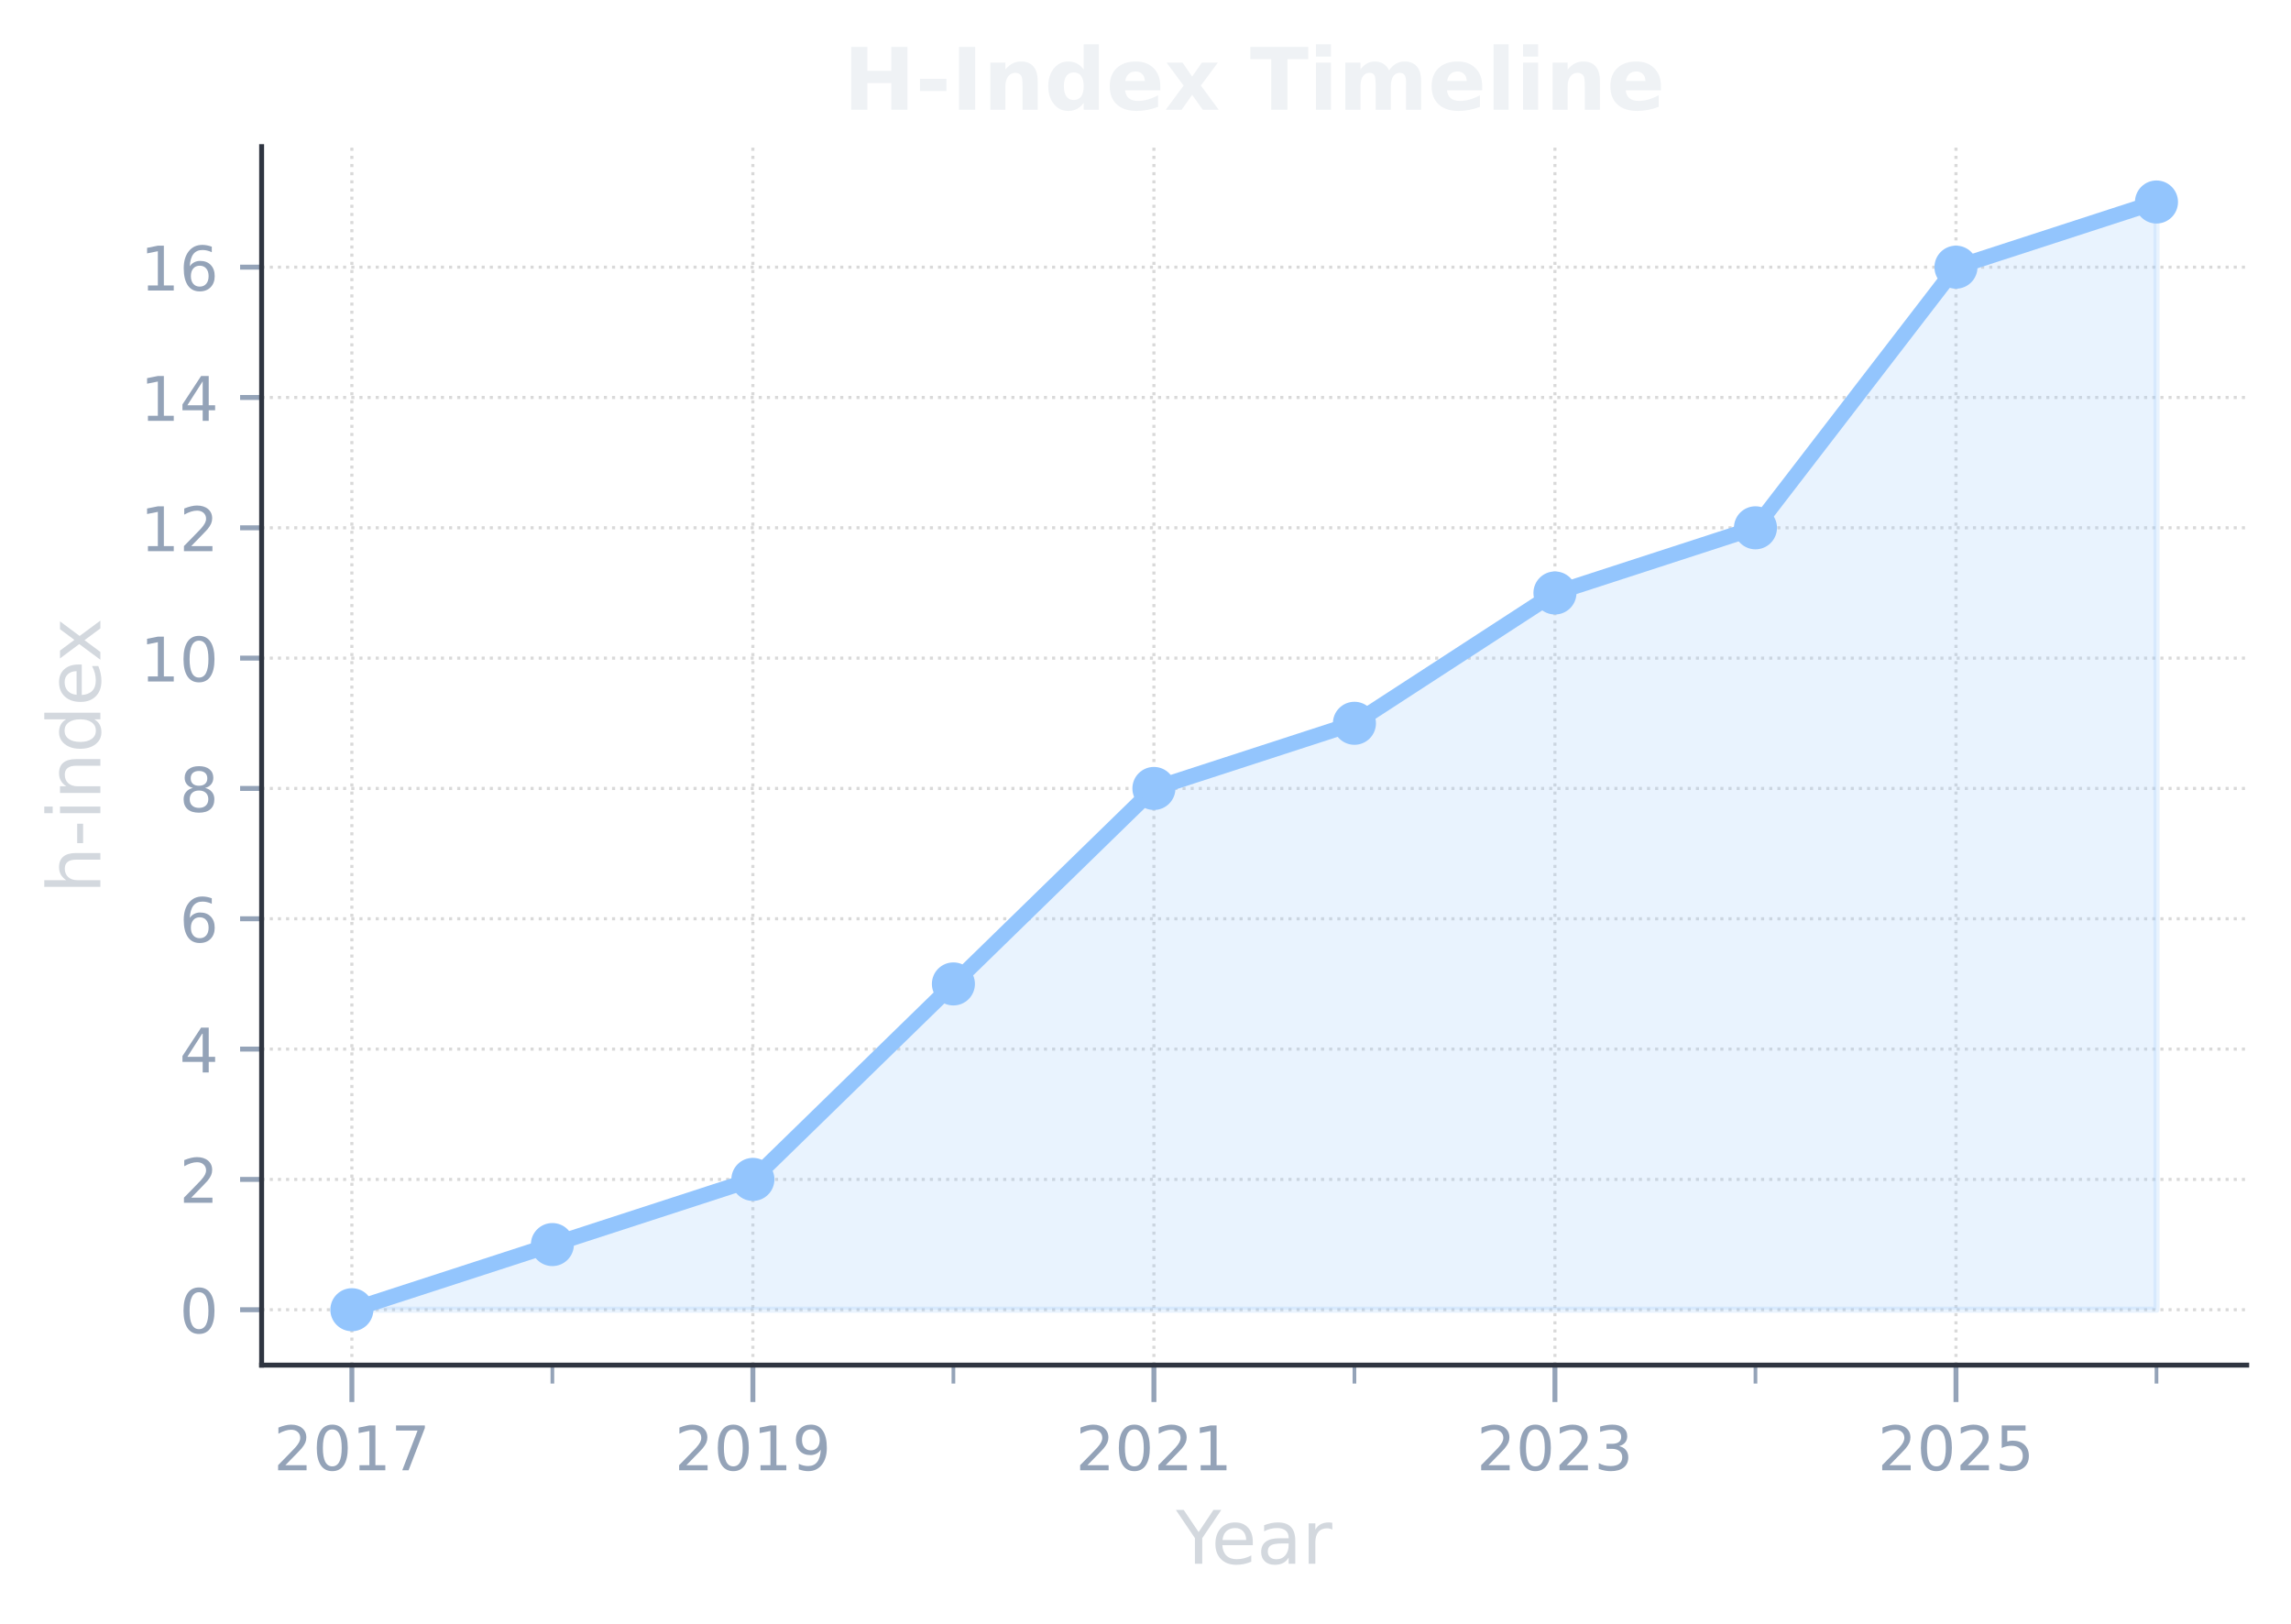
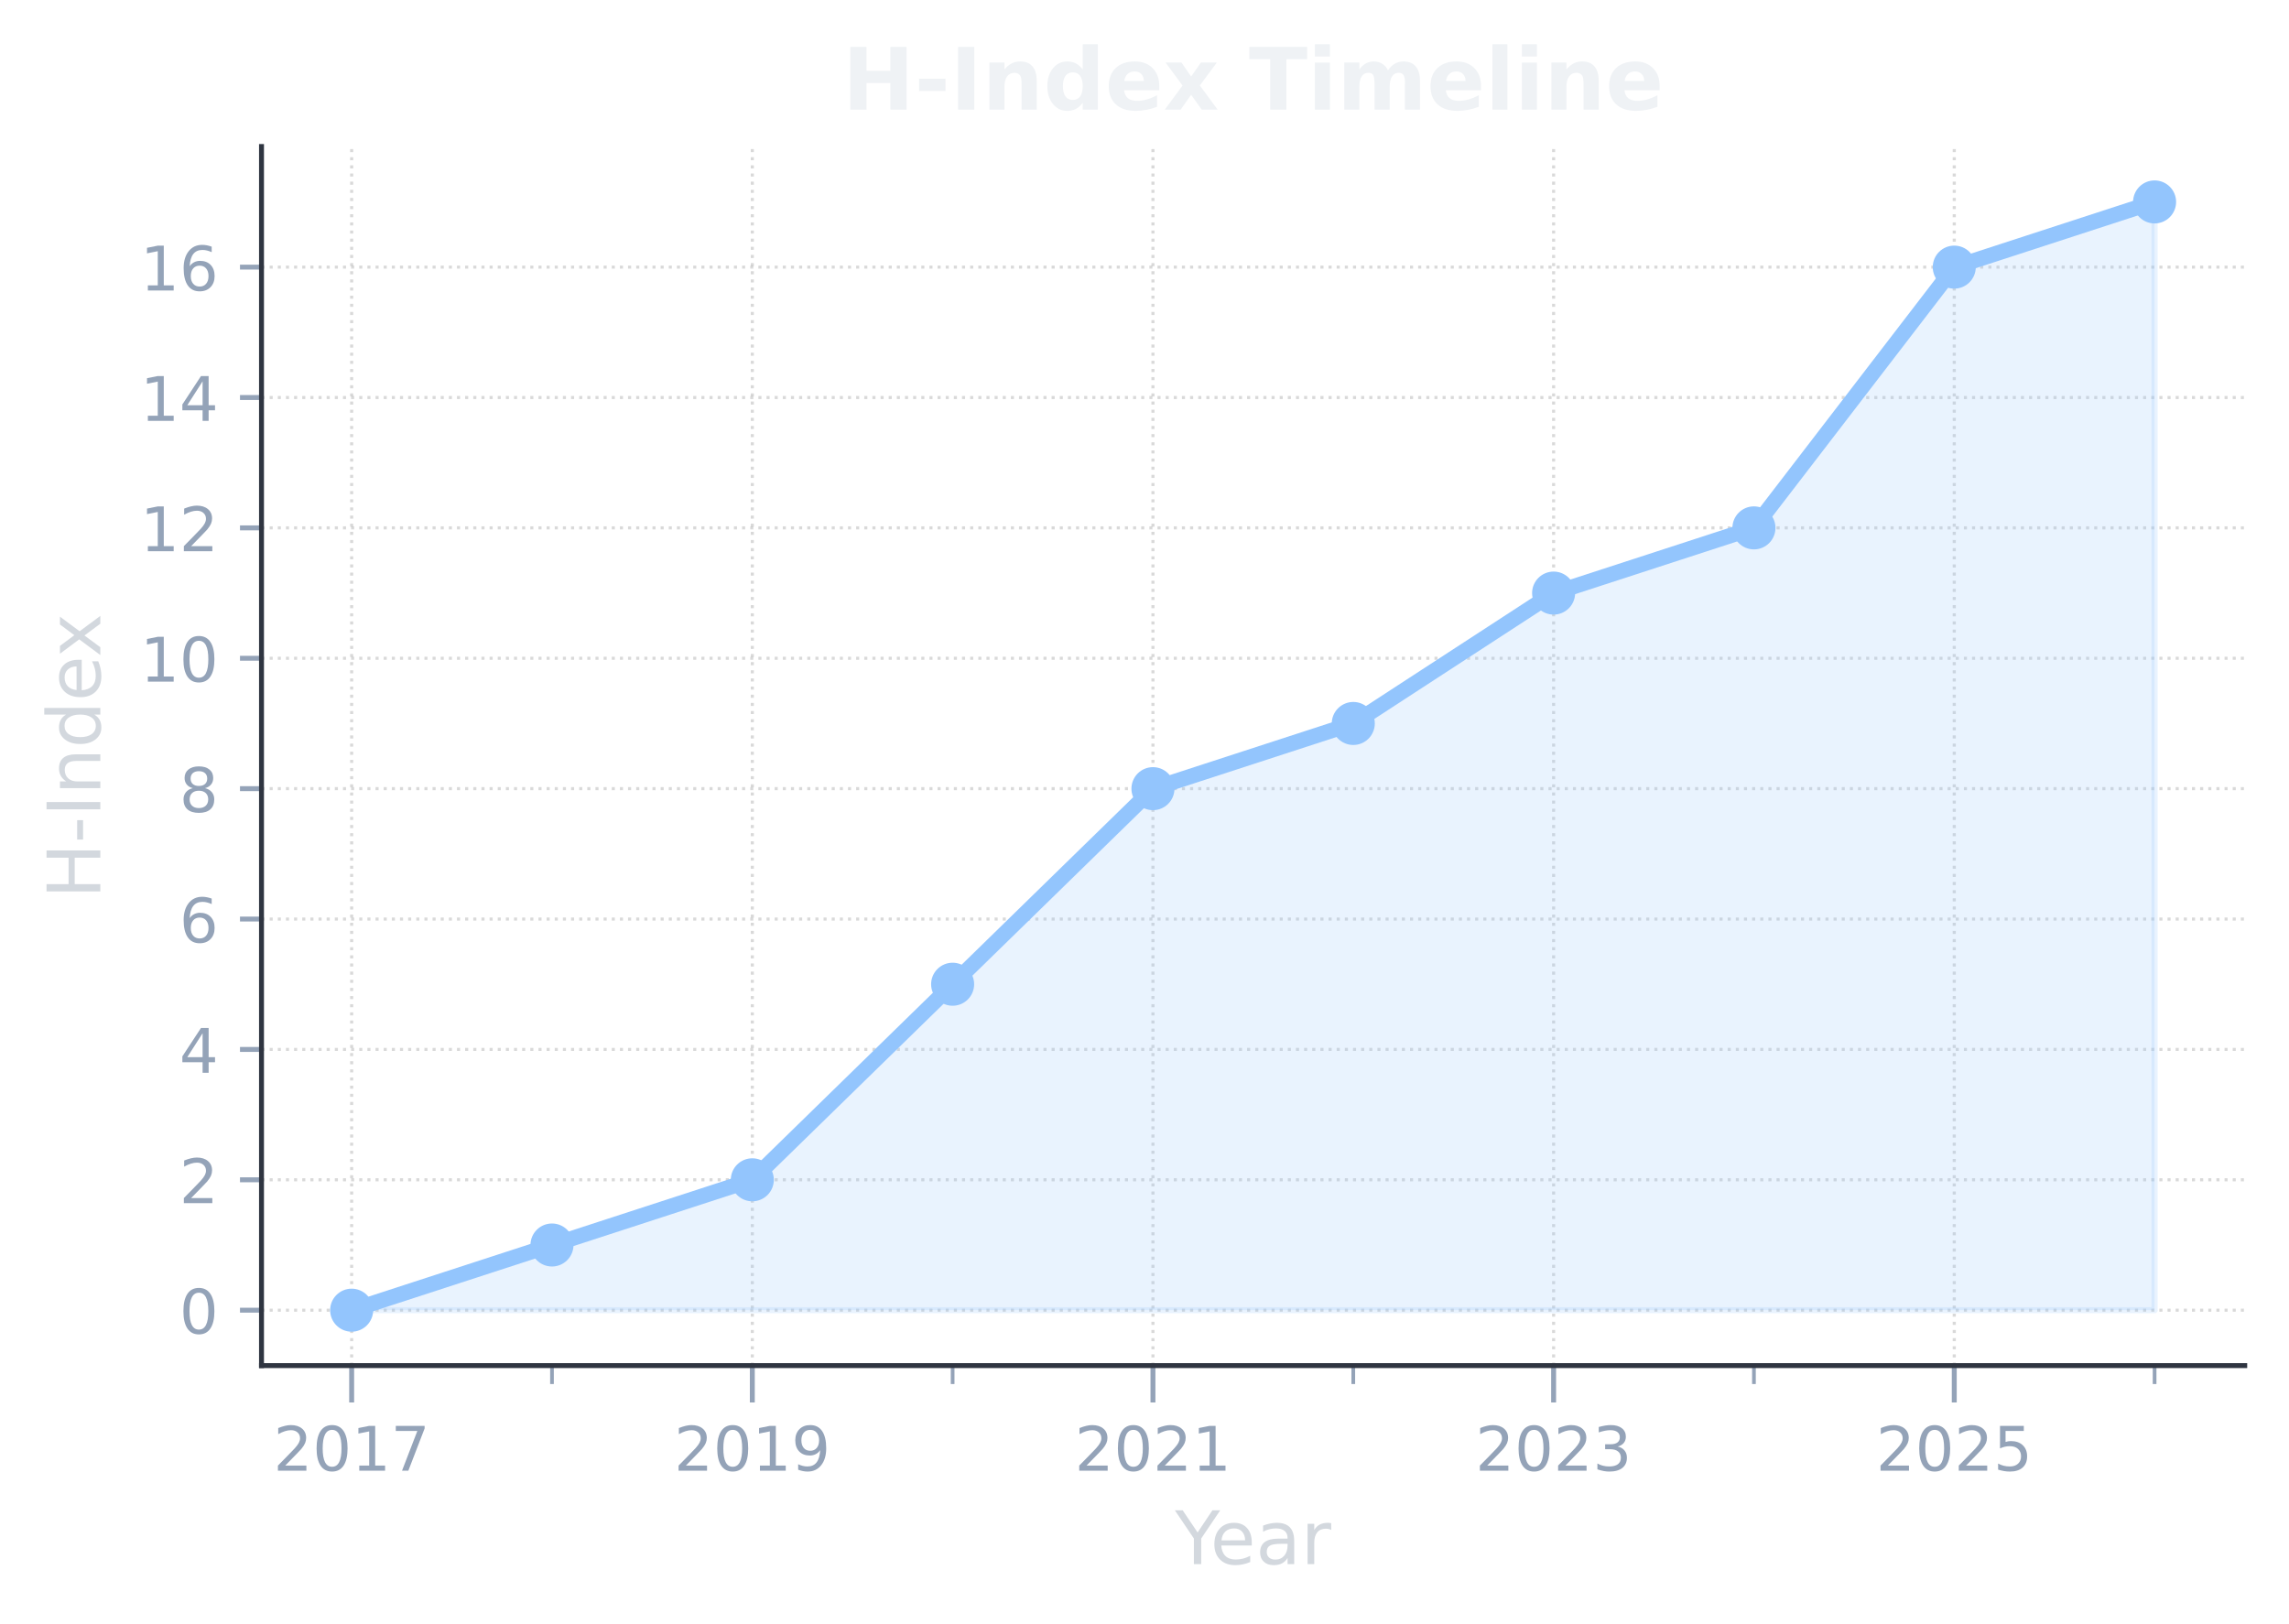
- <svg xmlns="http://www.w3.org/2000/svg" xmlns:xlink="http://www.w3.org/1999/xlink" width="372.499pt" height="263.93pt" viewBox="0 0 372.499 263.93" version="1.1">
+ <svg xmlns="http://www.w3.org/2000/svg" xmlns:xlink="http://www.w3.org/1999/xlink" width="372.349pt" height="264.17pt" viewBox="0 0 372.349 264.17" version="1.1">
  <defs>
    <style type="text/css">*{stroke-linejoin: round; stroke-linecap: butt}</style>
  </defs>
  <g id="figure_1">
    <g id="patch_1">
-       <path d="M -0 263.93  L 372.499 263.93  L 372.499 0  L -0 0  L -0 263.93  z " style="fill: none" />
+       <path d="M 0 264.17  L 372.349 264.17  L 372.349 0  L 0 0  L 0 264.17  z " style="fill: none" />
    </g>
    <g id="axes_1">
      <g id="patch_2">
-         <path d="M 42.539 221.938  L 365.299 221.938  L 365.299 23.838  L 42.539 23.838  L 42.539 221.938  z " style="fill: none" />
+         <path d="M 42.539 222.178  L 365.149 222.178  L 365.149 23.838  L 42.539 23.838  L 42.539 222.178  z " style="fill: none" />
      </g>
      <g id="matplotlib.axis_1">
        <g id="xtick_1">
          <g id="line2d_1">
-             <path d="M 57.21 221.938  L 57.21 23.838  " clip-path="url(#pebf65c167d)" style="fill: none; stroke-dasharray: 0.5,0.825; stroke-dashoffset: 0; stroke: #808080; stroke-opacity: 0.3; stroke-width: 0.5" />
+             <path d="M 57.203 222.178  L 57.203 23.838  " clip-path="url(#pa592e5a7d3)" style="fill: none; stroke-dasharray: 0.5,0.825; stroke-dashoffset: 0; stroke: #808080; stroke-opacity: 0.3; stroke-width: 0.5" />
          </g>
          <g id="line2d_2">
            <defs>
-               <path id="m3de75ca376" d="M 0 0  L 0 6  " style="stroke: #94a3b8; stroke-width: 0.8" />
+               <path id="me0bb4a6db7" d="M 0 0  L 0 6  " style="stroke: #94a3b8; stroke-width: 0.8" />
            </defs>
            <g>
-               <use xlink:href="#m3de75ca376" x="57.21" y="221.938" style="fill: #94a3b8; stroke: #94a3b8; stroke-width: 0.8" />
+               <use xlink:href="#me0bb4a6db7" x="57.203" y="222.178" style="fill: #94a3b8; stroke: #94a3b8; stroke-width: 0.8" />
            </g>
          </g>
          <g id="text_1">
-             <g style="fill: #94a3b8" transform="translate(44.48466 239.0362) scale(0.1 -0.1)">
+             <g style="fill: #94a3b8" transform="translate(44.47784 239.2763) scale(0.1 -0.1)">
              <defs>
                <path id="DejaVuSans-32" d="M 1228 531  L 3431 531  L 3431 0  L 469 0  L 469 531  Q 828 903 1448 1529  Q 2069 2156 2228 2338  Q 2531 2678 2651 2914  Q 2772 3150 2772 3378  Q 2772 3750 2511 3984  Q 2250 4219 1831 4219  Q 1534 4219 1204 4116  Q 875 4013 500 3803  L 500 4441  Q 881 4594 1212 4672  Q 1544 4750 1819 4750  Q 2544 4750 2975 4387  Q 3406 4025 3406 3419  Q 3406 3131 3298 2873  Q 3191 2616 2906 2266  Q 2828 2175 2409 1742  Q 1991 1309 1228 531  z " transform="scale(0.015625)" />
                <path id="DejaVuSans-30" d="M 2034 4250  Q 1547 4250 1301 3770  Q 1056 3291 1056 2328  Q 1056 1369 1301 889  Q 1547 409 2034 409  Q 2525 409 2770 889  Q 3016 1369 3016 2328  Q 3016 3291 2770 3770  Q 2525 4250 2034 4250  z M 2034 4750  Q 2819 4750 3233 4129  Q 3647 3509 3647 2328  Q 3647 1150 3233 529  Q 2819 -91 2034 -91  Q 1250 -91 836 529  Q 422 1150 422 2328  Q 422 3509 836 4129  Q 1250 4750 2034 4750  z " transform="scale(0.015625)" />
                <path id="DejaVuSans-31" d="M 794 531  L 1825 531  L 1825 4091  L 703 3866  L 703 4441  L 1819 4666  L 2450 4666  L 2450 531  L 3481 531  L 3481 0  L 794 0  L 794 531  z " transform="scale(0.015625)" />
                <path id="DejaVuSans-37" d="M 525 4666  L 3525 4666  L 3525 4397  L 1831 0  L 1172 0  L 2766 4134  L 525 4134  L 525 4666  z " transform="scale(0.015625)" />
              </defs>
              <use xlink:href="#DejaVuSans-32" />
              <use xlink:href="#DejaVuSans-30" transform="translate(63.62305 0)" />
              <use xlink:href="#DejaVuSans-31" transform="translate(127.2461 0)" />
              <use xlink:href="#DejaVuSans-37" transform="translate(190.8691 0)" />
            </g>
          </g>
        </g>
        <g id="xtick_2">
          <g id="line2d_3">
-             <path d="M 122.414 221.938  L 122.414 23.838  " clip-path="url(#pebf65c167d)" style="fill: none; stroke-dasharray: 0.5,0.825; stroke-dashoffset: 0; stroke: #808080; stroke-opacity: 0.3; stroke-width: 0.5" />
+             <path d="M 122.377 222.178  L 122.377 23.838  " clip-path="url(#pa592e5a7d3)" style="fill: none; stroke-dasharray: 0.5,0.825; stroke-dashoffset: 0; stroke: #808080; stroke-opacity: 0.3; stroke-width: 0.5" />
          </g>
          <g id="line2d_4">
            <g>
-               <use xlink:href="#m3de75ca376" x="122.414" y="221.938" style="fill: #94a3b8; stroke: #94a3b8; stroke-width: 0.8" />
+               <use xlink:href="#me0bb4a6db7" x="122.377" y="222.178" style="fill: #94a3b8; stroke: #94a3b8; stroke-width: 0.8" />
            </g>
          </g>
          <g id="text_2">
-             <g style="fill: #94a3b8" transform="translate(109.6887 239.0362) scale(0.1 -0.1)">
+             <g style="fill: #94a3b8" transform="translate(109.6516 239.2763) scale(0.1 -0.1)">
              <defs>
                <path id="DejaVuSans-39" d="M 703 97  L 703 672  Q 941 559 1184 500  Q 1428 441 1663 441  Q 2288 441 2617 861  Q 2947 1281 2994 2138  Q 2813 1869 2534 1725  Q 2256 1581 1919 1581  Q 1219 1581 811 2004  Q 403 2428 403 3163  Q 403 3881 828 4315  Q 1253 4750 1959 4750  Q 2769 4750 3195 4129  Q 3622 3509 3622 2328  Q 3622 1225 3098 567  Q 2575 -91 1691 -91  Q 1453 -91 1209 -44  Q 966 3 703 97  z M 1959 2075  Q 2384 2075 2632 2365  Q 2881 2656 2881 3163  Q 2881 3666 2632 3958  Q 2384 4250 1959 4250  Q 1534 4250 1286 3958  Q 1038 3666 1038 3163  Q 1038 2656 1286 2365  Q 1534 2075 1959 2075  z " transform="scale(0.015625)" />
              </defs>
              <use xlink:href="#DejaVuSans-32" />
              <use xlink:href="#DejaVuSans-30" transform="translate(63.62305 0)" />
              <use xlink:href="#DejaVuSans-31" transform="translate(127.2461 0)" />
              <use xlink:href="#DejaVuSans-39" transform="translate(190.8691 0)" />
            </g>
          </g>
        </g>
        <g id="xtick_3">
          <g id="line2d_5">
-             <path d="M 187.618 221.938  L 187.618 23.838  " clip-path="url(#pebf65c167d)" style="fill: none; stroke-dasharray: 0.5,0.825; stroke-dashoffset: 0; stroke: #808080; stroke-opacity: 0.3; stroke-width: 0.5" />
+             <path d="M 187.55 222.178  L 187.55 23.838  " clip-path="url(#pa592e5a7d3)" style="fill: none; stroke-dasharray: 0.5,0.825; stroke-dashoffset: 0; stroke: #808080; stroke-opacity: 0.3; stroke-width: 0.5" />
          </g>
          <g id="line2d_6">
            <g>
-               <use xlink:href="#m3de75ca376" x="187.618" y="221.938" style="fill: #94a3b8; stroke: #94a3b8; stroke-width: 0.8" />
+               <use xlink:href="#me0bb4a6db7" x="187.55" y="222.178" style="fill: #94a3b8; stroke: #94a3b8; stroke-width: 0.8" />
            </g>
          </g>
          <g id="text_3">
-             <g style="fill: #94a3b8" transform="translate(174.8927 239.0362) scale(0.1 -0.1)">
+             <g style="fill: #94a3b8" transform="translate(174.8253 239.2763) scale(0.1 -0.1)">
              <use xlink:href="#DejaVuSans-32" />
              <use xlink:href="#DejaVuSans-30" transform="translate(63.62305 0)" />
              <use xlink:href="#DejaVuSans-32" transform="translate(127.2461 0)" />
              <use xlink:href="#DejaVuSans-31" transform="translate(190.8691 0)" />
            </g>
          </g>
        </g>
        <g id="xtick_4">
          <g id="line2d_7">
-             <path d="M 252.822 221.938  L 252.822 23.838  " clip-path="url(#pebf65c167d)" style="fill: none; stroke-dasharray: 0.5,0.825; stroke-dashoffset: 0; stroke: #808080; stroke-opacity: 0.3; stroke-width: 0.5" />
+             <path d="M 252.724 222.178  L 252.724 23.838  " clip-path="url(#pa592e5a7d3)" style="fill: none; stroke-dasharray: 0.5,0.825; stroke-dashoffset: 0; stroke: #808080; stroke-opacity: 0.3; stroke-width: 0.5" />
          </g>
          <g id="line2d_8">
            <g>
-               <use xlink:href="#m3de75ca376" x="252.822" y="221.938" style="fill: #94a3b8; stroke: #94a3b8; stroke-width: 0.8" />
+               <use xlink:href="#me0bb4a6db7" x="252.724" y="222.178" style="fill: #94a3b8; stroke: #94a3b8; stroke-width: 0.8" />
            </g>
          </g>
          <g id="text_4">
-             <g style="fill: #94a3b8" transform="translate(240.0968 239.0362) scale(0.1 -0.1)">
+             <g style="fill: #94a3b8" transform="translate(239.9991 239.2763) scale(0.1 -0.1)">
              <defs>
                <path id="DejaVuSans-33" d="M 2597 2516  Q 3050 2419 3304 2112  Q 3559 1806 3559 1356  Q 3559 666 3084 287  Q 2609 -91 1734 -91  Q 1441 -91 1130 -33  Q 819 25 488 141  L 488 750  Q 750 597 1062 519  Q 1375 441 1716 441  Q 2309 441 2620 675  Q 2931 909 2931 1356  Q 2931 1769 2642 2001  Q 2353 2234 1838 2234  L 1294 2234  L 1294 2753  L 1863 2753  Q 2328 2753 2575 2939  Q 2822 3125 2822 3475  Q 2822 3834 2567 4026  Q 2313 4219 1838 4219  Q 1578 4219 1281 4162  Q 984 4106 628 3988  L 628 4550  Q 988 4650 1302 4700  Q 1616 4750 1894 4750  Q 2613 4750 3031 4423  Q 3450 4097 3450 3541  Q 3450 3153 3228 2886  Q 3006 2619 2597 2516  z " transform="scale(0.015625)" />
              </defs>
              <use xlink:href="#DejaVuSans-32" />
              <use xlink:href="#DejaVuSans-30" transform="translate(63.62305 0)" />
              <use xlink:href="#DejaVuSans-32" transform="translate(127.2461 0)" />
              <use xlink:href="#DejaVuSans-33" transform="translate(190.8691 0)" />
            </g>
          </g>
        </g>
        <g id="xtick_5">
          <g id="line2d_9">
-             <path d="M 318.026 221.938  L 318.026 23.838  " clip-path="url(#pebf65c167d)" style="fill: none; stroke-dasharray: 0.5,0.825; stroke-dashoffset: 0; stroke: #808080; stroke-opacity: 0.3; stroke-width: 0.5" />
+             <path d="M 317.898 222.178  L 317.898 23.838  " clip-path="url(#pa592e5a7d3)" style="fill: none; stroke-dasharray: 0.5,0.825; stroke-dashoffset: 0; stroke: #808080; stroke-opacity: 0.3; stroke-width: 0.5" />
          </g>
          <g id="line2d_10">
            <g>
-               <use xlink:href="#m3de75ca376" x="318.026" y="221.938" style="fill: #94a3b8; stroke: #94a3b8; stroke-width: 0.8" />
+               <use xlink:href="#me0bb4a6db7" x="317.898" y="222.178" style="fill: #94a3b8; stroke: #94a3b8; stroke-width: 0.8" />
            </g>
          </g>
          <g id="text_5">
-             <g style="fill: #94a3b8" transform="translate(305.3008 239.0362) scale(0.1 -0.1)">
+             <g style="fill: #94a3b8" transform="translate(305.1728 239.2763) scale(0.1 -0.1)">
              <defs>
                <path id="DejaVuSans-35" d="M 691 4666  L 3169 4666  L 3169 4134  L 1269 4134  L 1269 2991  Q 1406 3038 1543 3061  Q 1681 3084 1819 3084  Q 2600 3084 3056 2656  Q 3513 2228 3513 1497  Q 3513 744 3044 326  Q 2575 -91 1722 -91  Q 1428 -91 1123 -41  Q 819 9 494 109  L 494 744  Q 775 591 1075 516  Q 1375 441 1709 441  Q 2250 441 2565 725  Q 2881 1009 2881 1497  Q 2881 1984 2565 2268  Q 2250 2553 1709 2553  Q 1456 2553 1204 2497  Q 953 2441 691 2322  L 691 4666  z " transform="scale(0.015625)" />
              </defs>
              <use xlink:href="#DejaVuSans-32" />
              <use xlink:href="#DejaVuSans-30" transform="translate(63.62305 0)" />
              <use xlink:href="#DejaVuSans-32" transform="translate(127.2461 0)" />
              <use xlink:href="#DejaVuSans-35" transform="translate(190.8691 0)" />
            </g>
          </g>
        </g>
        <g id="xtick_6">
          <g id="line2d_11">
            <defs>
-               <path id="mfd6d011aa4" d="M 0 0  L 0 3  " style="stroke: #94a3b8; stroke-width: 0.6" />
+               <path id="md5f09f6a01" d="M 0 0  L 0 3  " style="stroke: #94a3b8; stroke-width: 0.6" />
            </defs>
            <g>
-               <use xlink:href="#mfd6d011aa4" x="89.812" y="221.938" style="fill: #94a3b8; stroke: #94a3b8; stroke-width: 0.6" />
+               <use xlink:href="#md5f09f6a01" x="89.79" y="222.178" style="fill: #94a3b8; stroke: #94a3b8; stroke-width: 0.6" />
            </g>
          </g>
        </g>
        <g id="xtick_7">
          <g id="line2d_12">
            <g>
-               <use xlink:href="#mfd6d011aa4" x="155.016" y="221.938" style="fill: #94a3b8; stroke: #94a3b8; stroke-width: 0.6" />
+               <use xlink:href="#md5f09f6a01" x="154.963" y="222.178" style="fill: #94a3b8; stroke: #94a3b8; stroke-width: 0.6" />
            </g>
          </g>
        </g>
        <g id="xtick_8">
          <g id="line2d_13">
            <g>
-               <use xlink:href="#mfd6d011aa4" x="220.22" y="221.938" style="fill: #94a3b8; stroke: #94a3b8; stroke-width: 0.6" />
+               <use xlink:href="#md5f09f6a01" x="220.137" y="222.178" style="fill: #94a3b8; stroke: #94a3b8; stroke-width: 0.6" />
            </g>
          </g>
        </g>
        <g id="xtick_9">
          <g id="line2d_14">
            <g>
-               <use xlink:href="#mfd6d011aa4" x="285.424" y="221.938" style="fill: #94a3b8; stroke: #94a3b8; stroke-width: 0.6" />
+               <use xlink:href="#md5f09f6a01" x="285.311" y="222.178" style="fill: #94a3b8; stroke: #94a3b8; stroke-width: 0.6" />
            </g>
          </g>
        </g>
        <g id="xtick_10">
          <g id="line2d_15">
            <g>
-               <use xlink:href="#mfd6d011aa4" x="350.628" y="221.938" style="fill: #94a3b8; stroke: #94a3b8; stroke-width: 0.6" />
+               <use xlink:href="#md5f09f6a01" x="350.485" y="222.178" style="fill: #94a3b8; stroke: #94a3b8; stroke-width: 0.6" />
            </g>
          </g>
        </g>
        <g id="text_6">
-           <g style="fill: #d3d8de" transform="translate(191.2138 254.2341) scale(0.12 -0.12)">
+           <g style="fill: #d3d8de" transform="translate(191.1387 254.4741) scale(0.12 -0.12)">
            <defs>
              <path id="DejaVuSans-59" d="M -13 4666  L 666 4666  L 1959 2747  L 3244 4666  L 3922 4666  L 2272 2222  L 2272 0  L 1638 0  L 1638 2222  L -13 4666  z " transform="scale(0.015625)" />
              <path id="DejaVuSans-65" d="M 3597 1894  L 3597 1613  L 953 1613  Q 991 1019 1311 708  Q 1631 397 2203 397  Q 2534 397 2845 478  Q 3156 559 3463 722  L 3463 178  Q 3153 47 2828 -22  Q 2503 -91 2169 -91  Q 1331 -91 842 396  Q 353 884 353 1716  Q 353 2575 817 3079  Q 1281 3584 2069 3584  Q 2775 3584 3186 3129  Q 3597 2675 3597 1894  z M 3022 2063  Q 3016 2534 2758 2815  Q 2500 3097 2075 3097  Q 1594 3097 1305 2825  Q 1016 2553 972 2059  L 3022 2063  z " transform="scale(0.015625)" />
              <path id="DejaVuSans-61" d="M 2194 1759  Q 1497 1759 1228 1600  Q 959 1441 959 1056  Q 959 750 1161 570  Q 1363 391 1709 391  Q 2188 391 2477 730  Q 2766 1069 2766 1631  L 2766 1759  L 2194 1759  z M 3341 1997  L 3341 0  L 2766 0  L 2766 531  Q 2569 213 2275 61  Q 1981 -91 1556 -91  Q 1019 -91 701 211  Q 384 513 384 1019  Q 384 1609 779 1909  Q 1175 2209 1959 2209  L 2766 2209  L 2766 2266  Q 2766 2663 2505 2880  Q 2244 3097 1772 3097  Q 1472 3097 1187 3025  Q 903 2953 641 2809  L 641 3341  Q 956 3463 1253 3523  Q 1550 3584 1831 3584  Q 2591 3584 2966 3190  Q 3341 2797 3341 1997  z " transform="scale(0.015625)" />
              <path id="DejaVuSans-72" d="M 2631 2963  Q 2534 3019 2420 3045  Q 2306 3072 2169 3072  Q 1681 3072 1420 2755  Q 1159 2438 1159 1844  L 1159 0  L 581 0  L 581 3500  L 1159 3500  L 1159 2956  Q 1341 3275 1631 3429  Q 1922 3584 2338 3584  Q 2397 3584 2469 3576  Q 2541 3569 2628 3553  L 2631 2963  z " transform="scale(0.015625)" />
            </defs>
            <use xlink:href="#DejaVuSans-59" />
            <use xlink:href="#DejaVuSans-65" transform="translate(47.83398 0)" />
            <use xlink:href="#DejaVuSans-61" transform="translate(109.3574 0)" />
            <use xlink:href="#DejaVuSans-72" transform="translate(170.6367 0)" />
          </g>
        </g>
      </g>
      <g id="matplotlib.axis_2">
        <g id="ytick_1">
          <g id="line2d_16">
-             <path d="M 42.539 212.933  L 365.299 212.933  " clip-path="url(#pebf65c167d)" style="fill: none; stroke-dasharray: 0.5,0.825; stroke-dashoffset: 0; stroke: #808080; stroke-opacity: 0.3; stroke-width: 0.5" />
+             <path d="M 42.539 213.162  L 365.149 213.162  " clip-path="url(#pa592e5a7d3)" style="fill: none; stroke-dasharray: 0.5,0.825; stroke-dashoffset: 0; stroke: #808080; stroke-opacity: 0.3; stroke-width: 0.5" />
          </g>
          <g id="line2d_17">
            <defs>
-               <path id="m80f5109768" d="M 0 0  L -3.5 0  " style="stroke: #94a3b8; stroke-width: 0.8" />
+               <path id="mfa8ea375fe" d="M 0 0  L -3.5 0  " style="stroke: #94a3b8; stroke-width: 0.8" />
            </defs>
            <g>
-               <use xlink:href="#m80f5109768" x="42.539" y="212.933" style="fill: #94a3b8; stroke: #94a3b8; stroke-width: 0.8" />
+               <use xlink:href="#mfa8ea375fe" x="42.539" y="213.162" style="fill: #94a3b8; stroke: #94a3b8; stroke-width: 0.8" />
            </g>
          </g>
          <g id="text_7">
-             <g style="fill: #94a3b8" transform="translate(29.17625 216.7325) scale(0.1 -0.1)">
+             <g style="fill: #94a3b8" transform="translate(29.17625 216.9616) scale(0.1 -0.1)">
              <use xlink:href="#DejaVuSans-30" />
            </g>
          </g>
        </g>
        <g id="ytick_2">
          <g id="line2d_18">
-             <path d="M 42.539 191.746  L 365.299 191.746  " clip-path="url(#pebf65c167d)" style="fill: none; stroke-dasharray: 0.5,0.825; stroke-dashoffset: 0; stroke: #808080; stroke-opacity: 0.3; stroke-width: 0.5" />
+             <path d="M 42.539 191.95  L 365.149 191.95  " clip-path="url(#pa592e5a7d3)" style="fill: none; stroke-dasharray: 0.5,0.825; stroke-dashoffset: 0; stroke: #808080; stroke-opacity: 0.3; stroke-width: 0.5" />
          </g>
          <g id="line2d_19">
            <g>
-               <use xlink:href="#m80f5109768" x="42.539" y="191.746" style="fill: #94a3b8; stroke: #94a3b8; stroke-width: 0.8" />
+               <use xlink:href="#mfa8ea375fe" x="42.539" y="191.95" style="fill: #94a3b8; stroke: #94a3b8; stroke-width: 0.8" />
            </g>
          </g>
          <g id="text_8">
-             <g style="fill: #94a3b8" transform="translate(29.17625 195.5453) scale(0.1 -0.1)">
+             <g style="fill: #94a3b8" transform="translate(29.17625 195.7487) scale(0.1 -0.1)">
              <use xlink:href="#DejaVuSans-32" />
            </g>
          </g>
        </g>
        <g id="ytick_3">
          <g id="line2d_20">
-             <path d="M 42.539 170.559  L 365.299 170.559  " clip-path="url(#pebf65c167d)" style="fill: none; stroke-dasharray: 0.5,0.825; stroke-dashoffset: 0; stroke: #808080; stroke-opacity: 0.3; stroke-width: 0.5" />
+             <path d="M 42.539 170.737  L 365.149 170.737  " clip-path="url(#pa592e5a7d3)" style="fill: none; stroke-dasharray: 0.5,0.825; stroke-dashoffset: 0; stroke: #808080; stroke-opacity: 0.3; stroke-width: 0.5" />
          </g>
          <g id="line2d_21">
            <g>
-               <use xlink:href="#m80f5109768" x="42.539" y="170.559" style="fill: #94a3b8; stroke: #94a3b8; stroke-width: 0.8" />
+               <use xlink:href="#mfa8ea375fe" x="42.539" y="170.737" style="fill: #94a3b8; stroke: #94a3b8; stroke-width: 0.8" />
            </g>
          </g>
          <g id="text_9">
-             <g style="fill: #94a3b8" transform="translate(29.17625 174.3582) scale(0.1 -0.1)">
+             <g style="fill: #94a3b8" transform="translate(29.17625 174.5359) scale(0.1 -0.1)">
              <defs>
                <path id="DejaVuSans-34" d="M 2419 4116  L 825 1625  L 2419 1625  L 2419 4116  z M 2253 4666  L 3047 4666  L 3047 1625  L 3713 1625  L 3713 1100  L 3047 1100  L 3047 0  L 2419 0  L 2419 1100  L 313 1100  L 313 1709  L 2253 4666  z " transform="scale(0.015625)" />
              </defs>
              <use xlink:href="#DejaVuSans-34" />
            </g>
          </g>
        </g>
        <g id="ytick_4">
          <g id="line2d_22">
-             <path d="M 42.539 149.372  L 365.299 149.372  " clip-path="url(#pebf65c167d)" style="fill: none; stroke-dasharray: 0.5,0.825; stroke-dashoffset: 0; stroke: #808080; stroke-opacity: 0.3; stroke-width: 0.5" />
+             <path d="M 42.539 149.524  L 365.149 149.524  " clip-path="url(#pa592e5a7d3)" style="fill: none; stroke-dasharray: 0.5,0.825; stroke-dashoffset: 0; stroke: #808080; stroke-opacity: 0.3; stroke-width: 0.5" />
          </g>
          <g id="line2d_23">
            <g>
-               <use xlink:href="#m80f5109768" x="42.539" y="149.372" style="fill: #94a3b8; stroke: #94a3b8; stroke-width: 0.8" />
+               <use xlink:href="#mfa8ea375fe" x="42.539" y="149.524" style="fill: #94a3b8; stroke: #94a3b8; stroke-width: 0.8" />
            </g>
          </g>
          <g id="text_10">
-             <g style="fill: #94a3b8" transform="translate(29.17625 153.171) scale(0.1 -0.1)">
+             <g style="fill: #94a3b8" transform="translate(29.17625 153.3231) scale(0.1 -0.1)">
              <defs>
                <path id="DejaVuSans-36" d="M 2113 2584  Q 1688 2584 1439 2293  Q 1191 2003 1191 1497  Q 1191 994 1439 701  Q 1688 409 2113 409  Q 2538 409 2786 701  Q 3034 994 3034 1497  Q 3034 2003 2786 2293  Q 2538 2584 2113 2584  z M 3366 4563  L 3366 3988  Q 3128 4100 2886 4159  Q 2644 4219 2406 4219  Q 1781 4219 1451 3797  Q 1122 3375 1075 2522  Q 1259 2794 1537 2939  Q 1816 3084 2150 3084  Q 2853 3084 3261 2657  Q 3669 2231 3669 1497  Q 3669 778 3244 343  Q 2819 -91 2113 -91  Q 1303 -91 875 529  Q 447 1150 447 2328  Q 447 3434 972 4092  Q 1497 4750 2381 4750  Q 2619 4750 2861 4703  Q 3103 4656 3366 4563  z " transform="scale(0.015625)" />
              </defs>
              <use xlink:href="#DejaVuSans-36" />
            </g>
          </g>
        </g>
        <g id="ytick_5">
          <g id="line2d_24">
-             <path d="M 42.539 128.185  L 365.299 128.185  " clip-path="url(#pebf65c167d)" style="fill: none; stroke-dasharray: 0.5,0.825; stroke-dashoffset: 0; stroke: #808080; stroke-opacity: 0.3; stroke-width: 0.5" />
+             <path d="M 42.539 128.311  L 365.149 128.311  " clip-path="url(#pa592e5a7d3)" style="fill: none; stroke-dasharray: 0.5,0.825; stroke-dashoffset: 0; stroke: #808080; stroke-opacity: 0.3; stroke-width: 0.5" />
          </g>
          <g id="line2d_25">
            <g>
-               <use xlink:href="#m80f5109768" x="42.539" y="128.185" style="fill: #94a3b8; stroke: #94a3b8; stroke-width: 0.8" />
+               <use xlink:href="#mfa8ea375fe" x="42.539" y="128.311" style="fill: #94a3b8; stroke: #94a3b8; stroke-width: 0.8" />
            </g>
          </g>
          <g id="text_11">
-             <g style="fill: #94a3b8" transform="translate(29.17625 131.9838) scale(0.1 -0.1)">
+             <g style="fill: #94a3b8" transform="translate(29.17625 132.1102) scale(0.1 -0.1)">
              <defs>
                <path id="DejaVuSans-38" d="M 2034 2216  Q 1584 2216 1326 1975  Q 1069 1734 1069 1313  Q 1069 891 1326 650  Q 1584 409 2034 409  Q 2484 409 2743 651  Q 3003 894 3003 1313  Q 3003 1734 2745 1975  Q 2488 2216 2034 2216  z M 1403 2484  Q 997 2584 770 2862  Q 544 3141 544 3541  Q 544 4100 942 4425  Q 1341 4750 2034 4750  Q 2731 4750 3128 4425  Q 3525 4100 3525 3541  Q 3525 3141 3298 2862  Q 3072 2584 2669 2484  Q 3125 2378 3379 2068  Q 3634 1759 3634 1313  Q 3634 634 3220 271  Q 2806 -91 2034 -91  Q 1263 -91 848 271  Q 434 634 434 1313  Q 434 1759 690 2068  Q 947 2378 1403 2484  z M 1172 3481  Q 1172 3119 1398 2916  Q 1625 2713 2034 2713  Q 2441 2713 2670 2916  Q 2900 3119 2900 3481  Q 2900 3844 2670 4047  Q 2441 4250 2034 4250  Q 1625 4250 1398 4047  Q 1172 3844 1172 3481  z " transform="scale(0.015625)" />
              </defs>
              <use xlink:href="#DejaVuSans-38" />
            </g>
          </g>
        </g>
        <g id="ytick_6">
          <g id="line2d_26">
-             <path d="M 42.539 106.997  L 365.299 106.997  " clip-path="url(#pebf65c167d)" style="fill: none; stroke-dasharray: 0.5,0.825; stroke-dashoffset: 0; stroke: #808080; stroke-opacity: 0.3; stroke-width: 0.5" />
+             <path d="M 42.539 107.098  L 365.149 107.098  " clip-path="url(#pa592e5a7d3)" style="fill: none; stroke-dasharray: 0.5,0.825; stroke-dashoffset: 0; stroke: #808080; stroke-opacity: 0.3; stroke-width: 0.5" />
          </g>
          <g id="line2d_27">
            <g>
-               <use xlink:href="#m80f5109768" x="42.539" y="106.997" style="fill: #94a3b8; stroke: #94a3b8; stroke-width: 0.8" />
+               <use xlink:href="#mfa8ea375fe" x="42.539" y="107.098" style="fill: #94a3b8; stroke: #94a3b8; stroke-width: 0.8" />
            </g>
          </g>
          <g id="text_12">
-             <g style="fill: #94a3b8" transform="translate(22.81375 110.7967) scale(0.1 -0.1)">
+             <g style="fill: #94a3b8" transform="translate(22.81375 110.8974) scale(0.1 -0.1)">
              <use xlink:href="#DejaVuSans-31" />
              <use xlink:href="#DejaVuSans-30" transform="translate(63.62305 0)" />
            </g>
          </g>
        </g>
        <g id="ytick_7">
          <g id="line2d_28">
-             <path d="M 42.539 85.81  L 365.299 85.81  " clip-path="url(#pebf65c167d)" style="fill: none; stroke-dasharray: 0.5,0.825; stroke-dashoffset: 0; stroke: #808080; stroke-opacity: 0.3; stroke-width: 0.5" />
+             <path d="M 42.539 85.885  L 365.149 85.885  " clip-path="url(#pa592e5a7d3)" style="fill: none; stroke-dasharray: 0.5,0.825; stroke-dashoffset: 0; stroke: #808080; stroke-opacity: 0.3; stroke-width: 0.5" />
          </g>
          <g id="line2d_29">
            <g>
-               <use xlink:href="#m80f5109768" x="42.539" y="85.81" style="fill: #94a3b8; stroke: #94a3b8; stroke-width: 0.8" />
+               <use xlink:href="#mfa8ea375fe" x="42.539" y="85.885" style="fill: #94a3b8; stroke: #94a3b8; stroke-width: 0.8" />
            </g>
          </g>
          <g id="text_13">
-             <g style="fill: #94a3b8" transform="translate(22.81375 89.60949) scale(0.1 -0.1)">
+             <g style="fill: #94a3b8" transform="translate(22.81375 89.68457) scale(0.1 -0.1)">
              <use xlink:href="#DejaVuSans-31" />
              <use xlink:href="#DejaVuSans-32" transform="translate(63.62305 0)" />
            </g>
          </g>
        </g>
        <g id="ytick_8">
          <g id="line2d_30">
-             <path d="M 42.539 64.623  L 365.299 64.623  " clip-path="url(#pebf65c167d)" style="fill: none; stroke-dasharray: 0.5,0.825; stroke-dashoffset: 0; stroke: #808080; stroke-opacity: 0.3; stroke-width: 0.5" />
+             <path d="M 42.539 64.673  L 365.149 64.673  " clip-path="url(#pa592e5a7d3)" style="fill: none; stroke-dasharray: 0.5,0.825; stroke-dashoffset: 0; stroke: #808080; stroke-opacity: 0.3; stroke-width: 0.5" />
          </g>
          <g id="line2d_31">
            <g>
-               <use xlink:href="#m80f5109768" x="42.539" y="64.623" style="fill: #94a3b8; stroke: #94a3b8; stroke-width: 0.8" />
+               <use xlink:href="#mfa8ea375fe" x="42.539" y="64.673" style="fill: #94a3b8; stroke: #94a3b8; stroke-width: 0.8" />
            </g>
          </g>
          <g id="text_14">
-             <g style="fill: #94a3b8" transform="translate(22.81375 68.42233) scale(0.1 -0.1)">
+             <g style="fill: #94a3b8" transform="translate(22.81375 68.47174) scale(0.1 -0.1)">
              <use xlink:href="#DejaVuSans-31" />
              <use xlink:href="#DejaVuSans-34" transform="translate(63.62305 0)" />
            </g>
          </g>
        </g>
        <g id="ytick_9">
          <g id="line2d_32">
-             <path d="M 42.539 43.436  L 365.299 43.436  " clip-path="url(#pebf65c167d)" style="fill: none; stroke-dasharray: 0.5,0.825; stroke-dashoffset: 0; stroke: #808080; stroke-opacity: 0.3; stroke-width: 0.5" />
+             <path d="M 42.539 43.46  L 365.149 43.46  " clip-path="url(#pa592e5a7d3)" style="fill: none; stroke-dasharray: 0.5,0.825; stroke-dashoffset: 0; stroke: #808080; stroke-opacity: 0.3; stroke-width: 0.5" />
          </g>
          <g id="line2d_33">
            <g>
-               <use xlink:href="#m80f5109768" x="42.539" y="43.436" style="fill: #94a3b8; stroke: #94a3b8; stroke-width: 0.8" />
+               <use xlink:href="#mfa8ea375fe" x="42.539" y="43.46" style="fill: #94a3b8; stroke: #94a3b8; stroke-width: 0.8" />
            </g>
          </g>
          <g id="text_15">
-             <g style="fill: #94a3b8" transform="translate(22.81375 47.23516) scale(0.1 -0.1)">
+             <g style="fill: #94a3b8" transform="translate(22.81375 47.2589) scale(0.1 -0.1)">
              <use xlink:href="#DejaVuSans-31" />
              <use xlink:href="#DejaVuSans-36" transform="translate(63.62305 0)" />
            </g>
          </g>
        </g>
        <g id="text_16">
-           <g style="fill: #d3d8de" transform="translate(16.31812 145.2716) rotate(-90) scale(0.12 -0.12)">
+           <g style="fill: #d3d8de" transform="translate(16.31812 146.2044) rotate(-90) scale(0.12 -0.12)">
            <defs>
-               <path id="DejaVuSans-68" d="M 3513 2113  L 3513 0  L 2938 0  L 2938 2094  Q 2938 2591 2744 2837  Q 2550 3084 2163 3084  Q 1697 3084 1428 2787  Q 1159 2491 1159 1978  L 1159 0  L 581 0  L 581 4863  L 1159 4863  L 1159 2956  Q 1366 3272 1645 3428  Q 1925 3584 2291 3584  Q 2894 3584 3203 3211  Q 3513 2838 3513 2113  z " transform="scale(0.015625)" />
+               <path id="DejaVuSans-48" d="M 628 4666  L 1259 4666  L 1259 2753  L 3553 2753  L 3553 4666  L 4184 4666  L 4184 0  L 3553 0  L 3553 2222  L 1259 2222  L 1259 0  L 628 0  L 628 4666  z " transform="scale(0.015625)" />
              <path id="DejaVuSans-2d" d="M 313 2009  L 1997 2009  L 1997 1497  L 313 1497  L 313 2009  z " transform="scale(0.015625)" />
-               <path id="DejaVuSans-69" d="M 603 3500  L 1178 3500  L 1178 0  L 603 0  L 603 3500  z M 603 4863  L 1178 4863  L 1178 4134  L 603 4134  L 603 4863  z " transform="scale(0.015625)" />
+               <path id="DejaVuSans-49" d="M 628 4666  L 1259 4666  L 1259 0  L 628 0  L 628 4666  z " transform="scale(0.015625)" />
              <path id="DejaVuSans-6e" d="M 3513 2113  L 3513 0  L 2938 0  L 2938 2094  Q 2938 2591 2744 2837  Q 2550 3084 2163 3084  Q 1697 3084 1428 2787  Q 1159 2491 1159 1978  L 1159 0  L 581 0  L 581 3500  L 1159 3500  L 1159 2956  Q 1366 3272 1645 3428  Q 1925 3584 2291 3584  Q 2894 3584 3203 3211  Q 3513 2838 3513 2113  z " transform="scale(0.015625)" />
              <path id="DejaVuSans-64" d="M 2906 2969  L 2906 4863  L 3481 4863  L 3481 0  L 2906 0  L 2906 525  Q 2725 213 2448 61  Q 2172 -91 1784 -91  Q 1150 -91 751 415  Q 353 922 353 1747  Q 353 2572 751 3078  Q 1150 3584 1784 3584  Q 2172 3584 2448 3432  Q 2725 3281 2906 2969  z M 947 1747  Q 947 1113 1208 752  Q 1469 391 1925 391  Q 2381 391 2643 752  Q 2906 1113 2906 1747  Q 2906 2381 2643 2742  Q 2381 3103 1925 3103  Q 1469 3103 1208 2742  Q 947 2381 947 1747  z " transform="scale(0.015625)" />
              <path id="DejaVuSans-78" d="M 3513 3500  L 2247 1797  L 3578 0  L 2900 0  L 1881 1375  L 863 0  L 184 0  L 1544 1831  L 300 3500  L 978 3500  L 1906 2253  L 2834 3500  L 3513 3500  z " transform="scale(0.015625)" />
            </defs>
-             <use xlink:href="#DejaVuSans-68" />
-             <use xlink:href="#DejaVuSans-2d" transform="translate(63.37891 0)" />
-             <use xlink:href="#DejaVuSans-69" transform="translate(99.46289 0)" />
-             <use xlink:href="#DejaVuSans-6e" transform="translate(127.2461 0)" />
-             <use xlink:href="#DejaVuSans-64" transform="translate(190.625 0)" />
-             <use xlink:href="#DejaVuSans-65" transform="translate(254.1016 0)" />
-             <use xlink:href="#DejaVuSans-78" transform="translate(313.875 0)" />
+             <use xlink:href="#DejaVuSans-48" />
+             <use xlink:href="#DejaVuSans-2d" transform="translate(75.19531 0)" />
+             <use xlink:href="#DejaVuSans-49" transform="translate(111.2793 0)" />
+             <use xlink:href="#DejaVuSans-6e" transform="translate(140.7715 0)" />
+             <use xlink:href="#DejaVuSans-64" transform="translate(204.1504 0)" />
+             <use xlink:href="#DejaVuSans-65" transform="translate(267.627 0)" />
+             <use xlink:href="#DejaVuSans-78" transform="translate(327.4004 0)" />
          </g>
        </g>
      </g>
      <g id="FillBetweenPolyCollection_1">
        <defs>
-           <path id="m9ae4a611e2" d="M 57.21 -50.996  L 57.21 -50.996  L 89.812 -61.59  L 122.414 -72.184  L 155.016 -103.964  L 187.618 -135.745  L 220.22 -146.339  L 252.822 -167.526  L 285.424 -178.119  L 318.026 -220.494  L 350.628 -231.087  L 350.628 -50.996  L 350.628 -50.996  L 318.026 -50.996  L 285.424 -50.996  L 252.822 -50.996  L 220.22 -50.996  L 187.618 -50.996  L 155.016 -50.996  L 122.414 -50.996  L 89.812 -50.996  L 57.21 -50.996  z " style="stroke: #93c5fd; stroke-opacity: 0.2" />
+           <path id="m92bc5e620a" d="M 57.203 -51.007  L 57.203 -51.007  L 89.79 -61.614  L 122.377 -72.22  L 154.963 -104.039  L 187.55 -135.859  L 220.137 -146.465  L 252.724 -167.678  L 285.311 -178.284  L 317.898 -220.71  L 350.485 -231.316  L 350.485 -51.007  L 350.485 -51.007  L 317.898 -51.007  L 285.311 -51.007  L 252.724 -51.007  L 220.137 -51.007  L 187.55 -51.007  L 154.963 -51.007  L 122.377 -51.007  L 89.79 -51.007  L 57.203 -51.007  z " style="stroke: #93c5fd; stroke-opacity: 0.2" />
        </defs>
-         <g clip-path="url(#pebf65c167d)">
-           <use xlink:href="#m9ae4a611e2" x="0" y="263.93" style="fill: #93c5fd; fill-opacity: 0.2; stroke: #93c5fd; stroke-opacity: 0.2" />
+         <g clip-path="url(#pa592e5a7d3)">
+           <use xlink:href="#m92bc5e620a" x="0" y="264.17" style="fill: #93c5fd; fill-opacity: 0.2; stroke: #93c5fd; stroke-opacity: 0.2" />
        </g>
      </g>
      <g id="line2d_34">
-         <path d="M 57.21 212.933  L 89.812 202.34  L 122.414 191.746  L 155.016 159.965  L 187.618 128.185  L 220.22 117.591  L 252.822 96.404  L 285.424 85.81  L 318.026 43.436  L 350.628 32.842  " clip-path="url(#pebf65c167d)" style="fill: none; stroke: #93c5fd; stroke-width: 2.5; stroke-linecap: square" />
+         <path d="M 57.203 213.162  L 89.79 202.556  L 122.377 191.95  L 154.963 160.13  L 187.55 128.311  L 220.137 117.705  L 252.724 96.492  L 285.311 85.885  L 317.898 43.46  L 350.485 32.853  " clip-path="url(#pa592e5a7d3)" style="fill: none; stroke: #93c5fd; stroke-width: 2.5; stroke-linecap: square" />
        <defs>
-           <path id="m292c358ab3" d="M 0 3  C 0.796 3 1.559 2.684 2.121 2.121  C 2.684 1.559 3 0.796 3 0  C 3 -0.796 2.684 -1.559 2.121 -2.121  C 1.559 -2.684 0.796 -3 0 -3  C -0.796 -3 -1.559 -2.684 -2.121 -2.121  C -2.684 -1.559 -3 -0.796 -3 0  C -3 0.796 -2.684 1.559 -2.121 2.121  C -1.559 2.684 -0.796 3 0 3  z " style="stroke: #93c5fd" />
+           <path id="m3f316adfa4" d="M 0 3  C 0.796 3 1.559 2.684 2.121 2.121  C 2.684 1.559 3 0.796 3 0  C 3 -0.796 2.684 -1.559 2.121 -2.121  C 1.559 -2.684 0.796 -3 0 -3  C -0.796 -3 -1.559 -2.684 -2.121 -2.121  C -2.684 -1.559 -3 -0.796 -3 0  C -3 0.796 -2.684 1.559 -2.121 2.121  C -1.559 2.684 -0.796 3 0 3  z " style="stroke: #93c5fd" />
        </defs>
-         <g clip-path="url(#pebf65c167d)">
-           <use xlink:href="#m292c358ab3" x="57.21" y="212.933" style="fill: #93c5fd; stroke: #93c5fd" />
-           <use xlink:href="#m292c358ab3" x="89.812" y="202.34" style="fill: #93c5fd; stroke: #93c5fd" />
-           <use xlink:href="#m292c358ab3" x="122.414" y="191.746" style="fill: #93c5fd; stroke: #93c5fd" />
-           <use xlink:href="#m292c358ab3" x="155.016" y="159.965" style="fill: #93c5fd; stroke: #93c5fd" />
-           <use xlink:href="#m292c358ab3" x="187.618" y="128.185" style="fill: #93c5fd; stroke: #93c5fd" />
-           <use xlink:href="#m292c358ab3" x="220.22" y="117.591" style="fill: #93c5fd; stroke: #93c5fd" />
-           <use xlink:href="#m292c358ab3" x="252.822" y="96.404" style="fill: #93c5fd; stroke: #93c5fd" />
-           <use xlink:href="#m292c358ab3" x="285.424" y="85.81" style="fill: #93c5fd; stroke: #93c5fd" />
-           <use xlink:href="#m292c358ab3" x="318.026" y="43.436" style="fill: #93c5fd; stroke: #93c5fd" />
-           <use xlink:href="#m292c358ab3" x="350.628" y="32.842" style="fill: #93c5fd; stroke: #93c5fd" />
+         <g clip-path="url(#pa592e5a7d3)">
+           <use xlink:href="#m3f316adfa4" x="57.203" y="213.162" style="fill: #93c5fd; stroke: #93c5fd" />
+           <use xlink:href="#m3f316adfa4" x="89.79" y="202.556" style="fill: #93c5fd; stroke: #93c5fd" />
+           <use xlink:href="#m3f316adfa4" x="122.377" y="191.95" style="fill: #93c5fd; stroke: #93c5fd" />
+           <use xlink:href="#m3f316adfa4" x="154.963" y="160.13" style="fill: #93c5fd; stroke: #93c5fd" />
+           <use xlink:href="#m3f316adfa4" x="187.55" y="128.311" style="fill: #93c5fd; stroke: #93c5fd" />
+           <use xlink:href="#m3f316adfa4" x="220.137" y="117.705" style="fill: #93c5fd; stroke: #93c5fd" />
+           <use xlink:href="#m3f316adfa4" x="252.724" y="96.492" style="fill: #93c5fd; stroke: #93c5fd" />
+           <use xlink:href="#m3f316adfa4" x="285.311" y="85.885" style="fill: #93c5fd; stroke: #93c5fd" />
+           <use xlink:href="#m3f316adfa4" x="317.898" y="43.46" style="fill: #93c5fd; stroke: #93c5fd" />
+           <use xlink:href="#m3f316adfa4" x="350.485" y="32.853" style="fill: #93c5fd; stroke: #93c5fd" />
        </g>
      </g>
      <g id="patch_3">
-         <path d="M 42.539 221.938  L 42.539 23.838  " style="fill: none; stroke: #2f3541; stroke-width: 0.8; stroke-linejoin: miter; stroke-linecap: square" />
+         <path d="M 42.539 222.178  L 42.539 23.838  " style="fill: none; stroke: #2f3541; stroke-width: 0.8; stroke-linejoin: miter; stroke-linecap: square" />
      </g>
      <g id="patch_4">
-         <path d="M 42.539 221.938  L 365.299 221.938  " style="fill: none; stroke: #2f3541; stroke-width: 0.8; stroke-linejoin: miter; stroke-linecap: square" />
+         <path d="M 42.539 222.178  L 365.149 222.178  " style="fill: none; stroke: #2f3541; stroke-width: 0.8; stroke-linejoin: miter; stroke-linecap: square" />
      </g>
      <g id="text_17">
-         <g style="fill: #eff2f5" transform="translate(137.1103 17.83781) scale(0.14 -0.14)">
+         <g style="fill: #eff2f5" transform="translate(137.0353 17.83781) scale(0.14 -0.14)">
          <defs>
            <path id="DejaVuSans-Bold-48" d="M 588 4666  L 1791 4666  L 1791 2888  L 3566 2888  L 3566 4666  L 4769 4666  L 4769 0  L 3566 0  L 3566 1978  L 1791 1978  L 1791 0  L 588 0  L 588 4666  z " transform="scale(0.015625)" />
            <path id="DejaVuSans-Bold-2d" d="M 347 2297  L 2309 2297  L 2309 1388  L 347 1388  L 347 2297  z " transform="scale(0.015625)" />
            <path id="DejaVuSans-Bold-49" d="M 588 4666  L 1791 4666  L 1791 0  L 588 0  L 588 4666  z " transform="scale(0.015625)" />
            <path id="DejaVuSans-Bold-6e" d="M 4056 2131  L 4056 0  L 2931 0  L 2931 347  L 2931 1631  Q 2931 2084 2911 2256  Q 2891 2428 2841 2509  Q 2775 2619 2662 2680  Q 2550 2741 2406 2741  Q 2056 2741 1856 2470  Q 1656 2200 1656 1722  L 1656 0  L 538 0  L 538 3500  L 1656 3500  L 1656 2988  Q 1909 3294 2193 3439  Q 2478 3584 2822 3584  Q 3428 3584 3742 3212  Q 4056 2841 4056 2131  z " transform="scale(0.015625)" />
            <path id="DejaVuSans-Bold-64" d="M 2919 2988  L 2919 4863  L 4044 4863  L 4044 0  L 2919 0  L 2919 506  Q 2688 197 2409 53  Q 2131 -91 1766 -91  Q 1119 -91 703 423  Q 288 938 288 1747  Q 288 2556 703 3070  Q 1119 3584 1766 3584  Q 2128 3584 2408 3439  Q 2688 3294 2919 2988  z M 2181 722  Q 2541 722 2730 984  Q 2919 1247 2919 1747  Q 2919 2247 2730 2509  Q 2541 2772 2181 2772  Q 1825 2772 1636 2509  Q 1447 2247 1447 1747  Q 1447 1247 1636 984  Q 1825 722 2181 722  z " transform="scale(0.015625)" />
            <path id="DejaVuSans-Bold-65" d="M 4031 1759  L 4031 1441  L 1416 1441  Q 1456 1047 1700 850  Q 1944 653 2381 653  Q 2734 653 3104 758  Q 3475 863 3866 1075  L 3866 213  Q 3469 63 3072 -14  Q 2675 -91 2278 -91  Q 1328 -91 801 392  Q 275 875 275 1747  Q 275 2603 792 3093  Q 1309 3584 2216 3584  Q 3041 3584 3536 3087  Q 4031 2591 4031 1759  z M 2881 2131  Q 2881 2450 2695 2645  Q 2509 2841 2209 2841  Q 1884 2841 1681 2658  Q 1478 2475 1428 2131  L 2881 2131  z " transform="scale(0.015625)" />
            <path id="DejaVuSans-Bold-78" d="M 1422 1791  L 159 3500  L 1344 3500  L 2059 2463  L 2784 3500  L 3969 3500  L 2706 1797  L 4031 0  L 2847 0  L 2059 1106  L 1281 0  L 97 0  L 1422 1791  z " transform="scale(0.015625)" />
            <path id="DejaVuSans-Bold-20" transform="scale(0.015625)" />
            <path id="DejaVuSans-Bold-54" d="M 31 4666  L 4331 4666  L 4331 3756  L 2784 3756  L 2784 0  L 1581 0  L 1581 3756  L 31 3756  L 31 4666  z " transform="scale(0.015625)" />
            <path id="DejaVuSans-Bold-69" d="M 538 3500  L 1656 3500  L 1656 0  L 538 0  L 538 3500  z M 538 4863  L 1656 4863  L 1656 3950  L 538 3950  L 538 4863  z " transform="scale(0.015625)" />
            <path id="DejaVuSans-Bold-6d" d="M 3781 2919  Q 3994 3244 4286 3414  Q 4578 3584 4928 3584  Q 5531 3584 5847 3212  Q 6163 2841 6163 2131  L 6163 0  L 5038 0  L 5038 1825  Q 5041 1866 5042 1909  Q 5044 1953 5044 2034  Q 5044 2406 4934 2573  Q 4825 2741 4581 2741  Q 4263 2741 4089 2478  Q 3916 2216 3909 1719  L 3909 0  L 2784 0  L 2784 1825  Q 2784 2406 2684 2573  Q 2584 2741 2328 2741  Q 2006 2741 1831 2477  Q 1656 2213 1656 1722  L 1656 0  L 531 0  L 531 3500  L 1656 3500  L 1656 2988  Q 1863 3284 2130 3434  Q 2397 3584 2719 3584  Q 3081 3584 3359 3409  Q 3638 3234 3781 2919  z " transform="scale(0.015625)" />
            <path id="DejaVuSans-Bold-6c" d="M 538 4863  L 1656 4863  L 1656 0  L 538 0  L 538 4863  z " transform="scale(0.015625)" />
          </defs>
          <use xlink:href="#DejaVuSans-Bold-48" />
          <use xlink:href="#DejaVuSans-Bold-2d" transform="translate(83.69141 0)" />
          <use xlink:href="#DejaVuSans-Bold-49" transform="translate(125.1953 0)" />
          <use xlink:href="#DejaVuSans-Bold-6e" transform="translate(162.4023 0)" />
          <use xlink:href="#DejaVuSans-Bold-64" transform="translate(233.5938 0)" />
          <use xlink:href="#DejaVuSans-Bold-65" transform="translate(305.1758 0)" />
          <use xlink:href="#DejaVuSans-Bold-78" transform="translate(372.998 0)" />
          <use xlink:href="#DejaVuSans-Bold-20" transform="translate(437.5 0)" />
          <use xlink:href="#DejaVuSans-Bold-54" transform="translate(472.3145 0)" />
          <use xlink:href="#DejaVuSans-Bold-69" transform="translate(540.5273 0)" />
          <use xlink:href="#DejaVuSans-Bold-6d" transform="translate(574.8047 0)" />
          <use xlink:href="#DejaVuSans-Bold-65" transform="translate(679.0039 0)" />
          <use xlink:href="#DejaVuSans-Bold-6c" transform="translate(746.8262 0)" />
          <use xlink:href="#DejaVuSans-Bold-69" transform="translate(781.1035 0)" />
          <use xlink:href="#DejaVuSans-Bold-6e" transform="translate(815.3809 0)" />
          <use xlink:href="#DejaVuSans-Bold-65" transform="translate(886.5723 0)" />
        </g>
      </g>
    </g>
  </g>
  <defs>
-     <clipPath id="pebf65c167d">
-       <rect x="42.539" y="23.838" width="322.76" height="198.1" />
+     <clipPath id="pa592e5a7d3">
+       <rect x="42.539" y="23.838" width="322.61" height="198.34" />
    </clipPath>
  </defs>
</svg>
